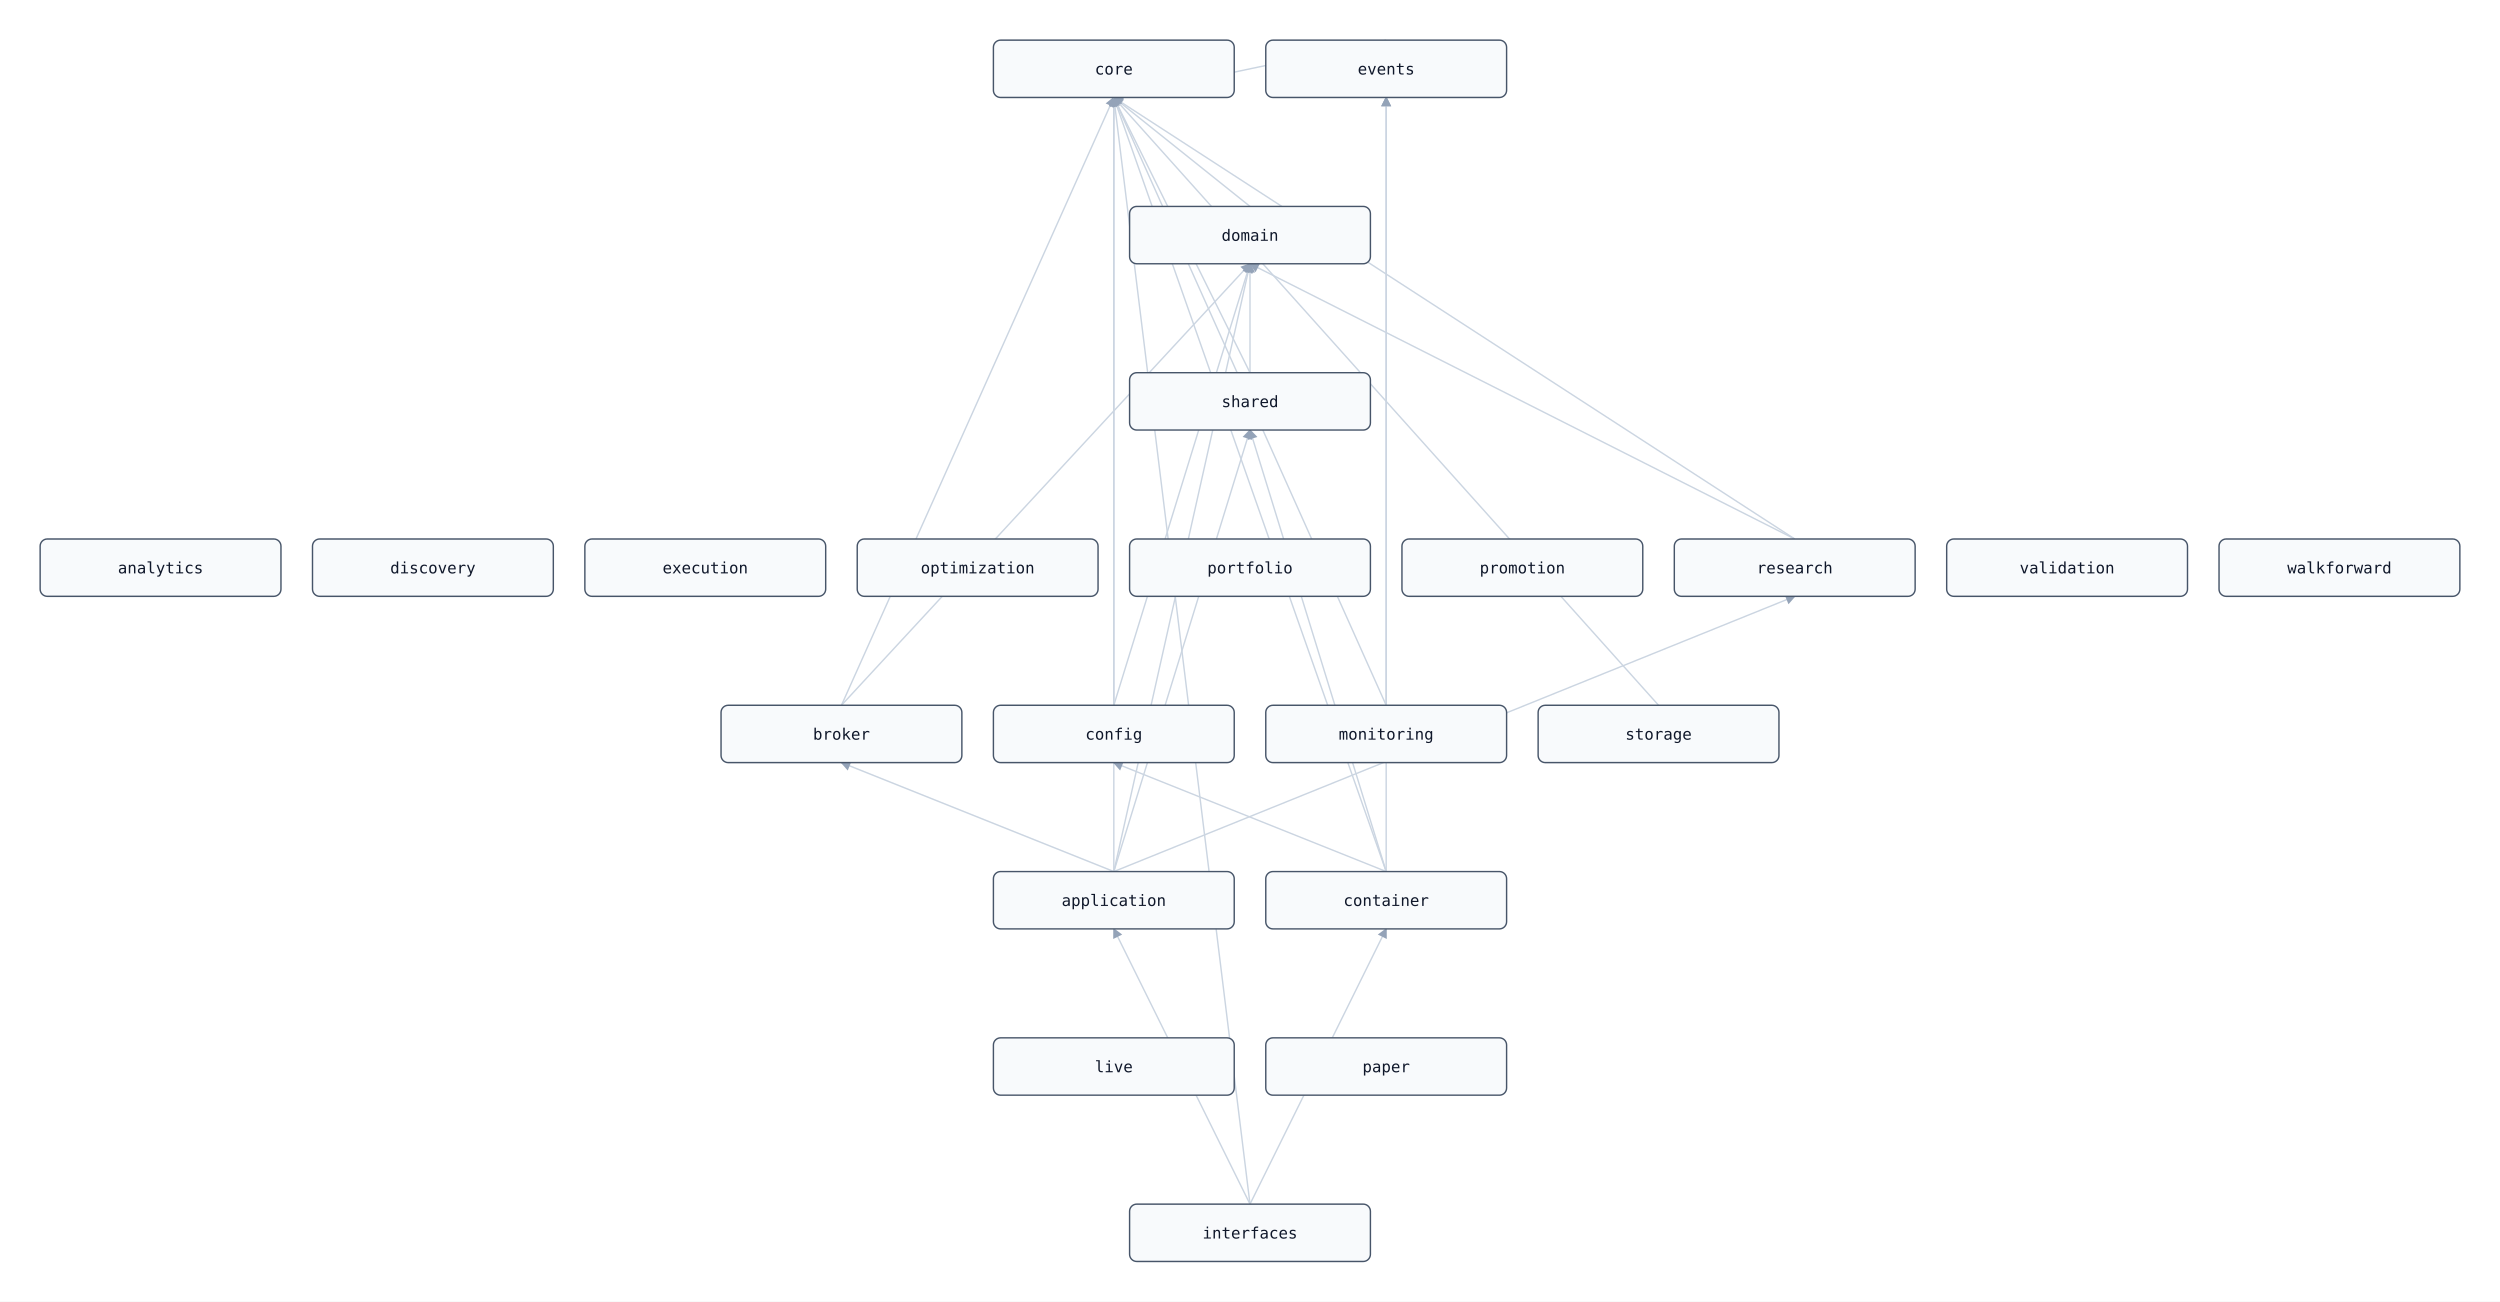
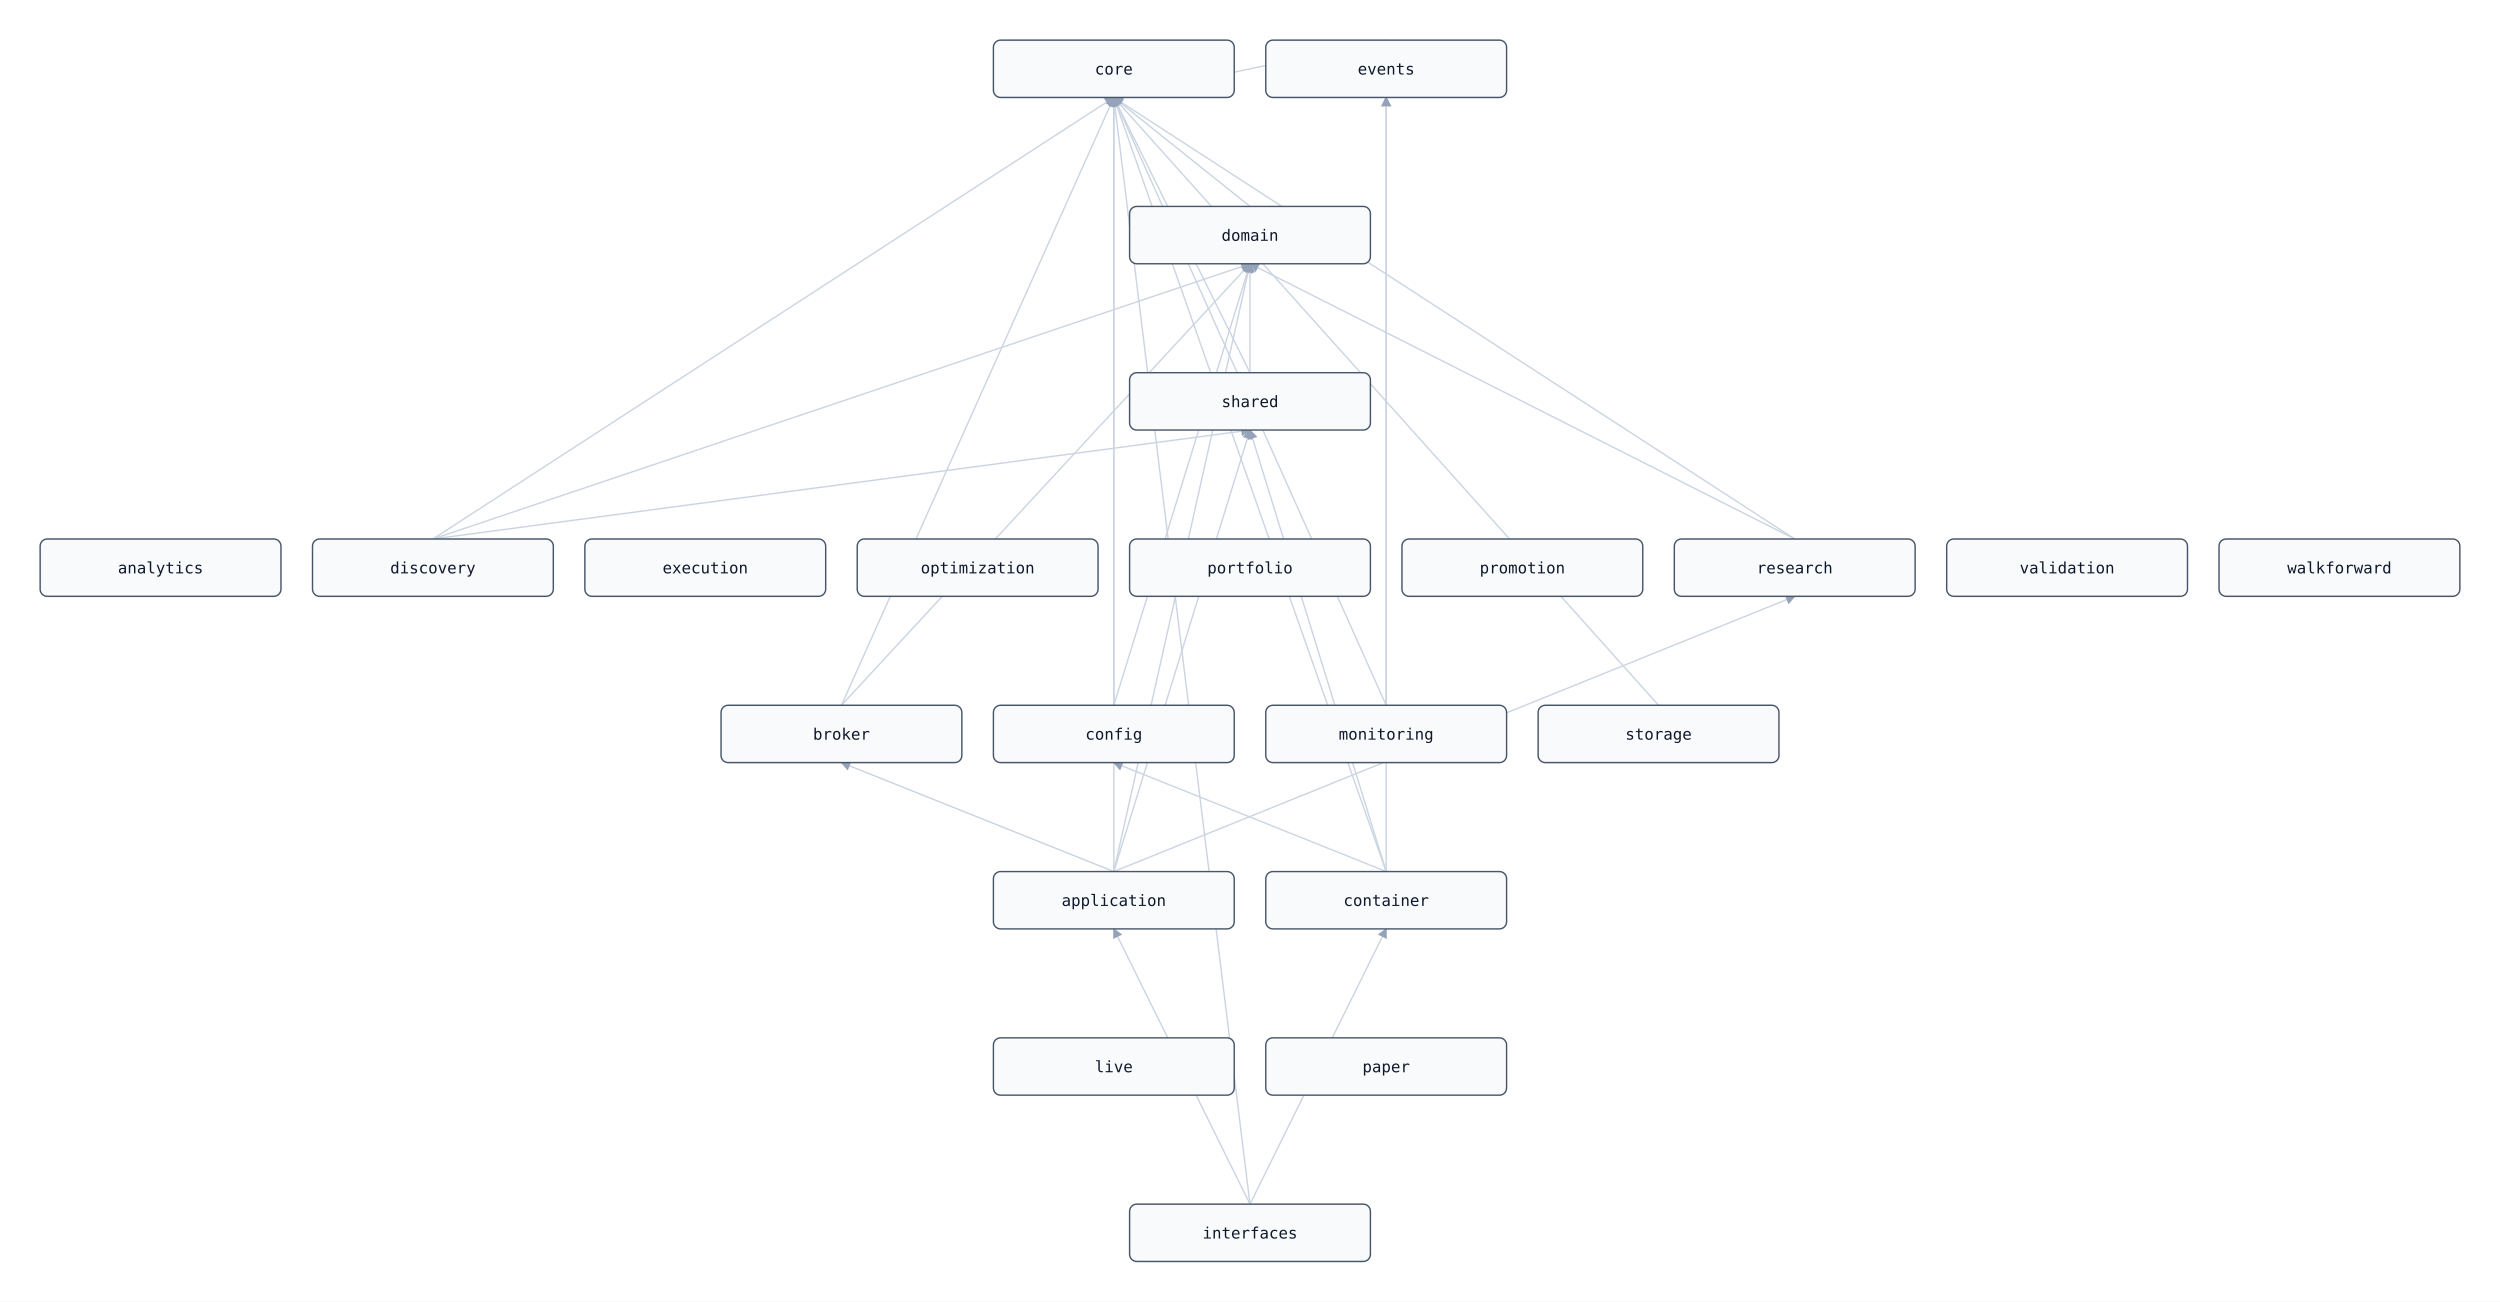
<svg xmlns="http://www.w3.org/2000/svg" width="1744" height="908" viewBox="0 0 1744 908" font-family="ui-monospace,monospace" font-size="11">
  <defs>
    <marker id="a" viewBox="0 0 8 8" refX="7" refY="4" markerWidth="7" markerHeight="7" orient="auto">
      <path d="M0,0 L8,4 L0,8 z" fill="#94a3b8" />
    </marker>
  </defs>
  <rect width="1744" height="908" fill="#ffffff" />
  <line x1="777" y1="608" x2="587" y2="532" stroke="#cbd5e1" stroke-width="1" marker-end="url(#a)" />
  <line x1="777" y1="608" x2="777" y2="68" stroke="#cbd5e1" stroke-width="1" marker-end="url(#a)" />
  <line x1="777" y1="608" x2="872" y2="184" stroke="#cbd5e1" stroke-width="1" marker-end="url(#a)" />
  <line x1="777" y1="608" x2="1252" y2="416" stroke="#cbd5e1" stroke-width="1" marker-end="url(#a)" />
  <line x1="777" y1="608" x2="872" y2="300" stroke="#cbd5e1" stroke-width="1" marker-end="url(#a)" />
  <line x1="587" y1="492" x2="777" y2="68" stroke="#cbd5e1" stroke-width="1" marker-end="url(#a)" />
  <line x1="587" y1="492" x2="872" y2="184" stroke="#cbd5e1" stroke-width="1" marker-end="url(#a)" />
  <line x1="777" y1="492" x2="777" y2="68" stroke="#cbd5e1" stroke-width="1" marker-end="url(#a)" />
  <line x1="777" y1="492" x2="872" y2="184" stroke="#cbd5e1" stroke-width="1" marker-end="url(#a)" />
  <line x1="967" y1="608" x2="777" y2="532" stroke="#cbd5e1" stroke-width="1" marker-end="url(#a)" />
  <line x1="967" y1="608" x2="777" y2="68" stroke="#cbd5e1" stroke-width="1" marker-end="url(#a)" />
  <line x1="967" y1="608" x2="967" y2="68" stroke="#cbd5e1" stroke-width="1" marker-end="url(#a)" />
  <line x1="967" y1="608" x2="872" y2="300" stroke="#cbd5e1" stroke-width="1" marker-end="url(#a)" />
+   <line x1="302" y1="376" x2="777" y2="68" stroke="#cbd5e1" stroke-width="1" marker-end="url(#a)" />
+   <line x1="302" y1="376" x2="872" y2="184" stroke="#cbd5e1" stroke-width="1" marker-end="url(#a)" />
+   <line x1="302" y1="376" x2="872" y2="300" stroke="#cbd5e1" stroke-width="1" marker-end="url(#a)" />
  <line x1="872" y1="144" x2="777" y2="68" stroke="#cbd5e1" stroke-width="1" marker-end="url(#a)" />
  <line x1="967" y1="28" x2="777" y2="68" stroke="#cbd5e1" stroke-width="1" marker-end="url(#a)" />
  <line x1="872" y1="840" x2="777" y2="648" stroke="#cbd5e1" stroke-width="1" marker-end="url(#a)" />
  <line x1="872" y1="840" x2="967" y2="648" stroke="#cbd5e1" stroke-width="1" marker-end="url(#a)" />
  <line x1="872" y1="840" x2="777" y2="68" stroke="#cbd5e1" stroke-width="1" marker-end="url(#a)" />
  <line x1="967" y1="492" x2="777" y2="68" stroke="#cbd5e1" stroke-width="1" marker-end="url(#a)" />
  <line x1="967" y1="492" x2="967" y2="68" stroke="#cbd5e1" stroke-width="1" marker-end="url(#a)" />
  <line x1="1252" y1="376" x2="777" y2="68" stroke="#cbd5e1" stroke-width="1" marker-end="url(#a)" />
  <line x1="1252" y1="376" x2="872" y2="184" stroke="#cbd5e1" stroke-width="1" marker-end="url(#a)" />
  <line x1="872" y1="260" x2="777" y2="68" stroke="#cbd5e1" stroke-width="1" marker-end="url(#a)" />
  <line x1="872" y1="260" x2="872" y2="184" stroke="#cbd5e1" stroke-width="1" marker-end="url(#a)" />
  <line x1="1157" y1="492" x2="777" y2="68" stroke="#cbd5e1" stroke-width="1" marker-end="url(#a)" />
  <rect x="28" y="376" width="168" height="40" rx="5" fill="#f8fafc" stroke="#475569" stroke-width="1" />
  <text x="112" y="400" text-anchor="middle" fill="#0f172a">analytics</text>
  <rect x="693" y="608" width="168" height="40" rx="5" fill="#f8fafc" stroke="#475569" stroke-width="1" />
  <text x="777" y="632" text-anchor="middle" fill="#0f172a">application</text>
  <rect x="503" y="492" width="168" height="40" rx="5" fill="#f8fafc" stroke="#475569" stroke-width="1" />
  <text x="587" y="516" text-anchor="middle" fill="#0f172a">broker</text>
  <rect x="693" y="492" width="168" height="40" rx="5" fill="#f8fafc" stroke="#475569" stroke-width="1" />
  <text x="777" y="516" text-anchor="middle" fill="#0f172a">config</text>
  <rect x="883" y="608" width="168" height="40" rx="5" fill="#f8fafc" stroke="#475569" stroke-width="1" />
  <text x="967" y="632" text-anchor="middle" fill="#0f172a">container</text>
  <rect x="693" y="28" width="168" height="40" rx="5" fill="#f8fafc" stroke="#475569" stroke-width="1" />
  <text x="777" y="52" text-anchor="middle" fill="#0f172a">core</text>
  <rect x="218" y="376" width="168" height="40" rx="5" fill="#f8fafc" stroke="#475569" stroke-width="1" />
  <text x="302" y="400" text-anchor="middle" fill="#0f172a">discovery</text>
  <rect x="788" y="144" width="168" height="40" rx="5" fill="#f8fafc" stroke="#475569" stroke-width="1" />
  <text x="872" y="168" text-anchor="middle" fill="#0f172a">domain</text>
  <rect x="883" y="28" width="168" height="40" rx="5" fill="#f8fafc" stroke="#475569" stroke-width="1" />
  <text x="967" y="52" text-anchor="middle" fill="#0f172a">events</text>
  <rect x="408" y="376" width="168" height="40" rx="5" fill="#f8fafc" stroke="#475569" stroke-width="1" />
  <text x="492" y="400" text-anchor="middle" fill="#0f172a">execution</text>
  <rect x="788" y="840" width="168" height="40" rx="5" fill="#f8fafc" stroke="#475569" stroke-width="1" />
  <text x="872" y="864" text-anchor="middle" fill="#0f172a">interfaces</text>
  <rect x="693" y="724" width="168" height="40" rx="5" fill="#f8fafc" stroke="#475569" stroke-width="1" />
  <text x="777" y="748" text-anchor="middle" fill="#0f172a">live</text>
  <rect x="883" y="492" width="168" height="40" rx="5" fill="#f8fafc" stroke="#475569" stroke-width="1" />
  <text x="967" y="516" text-anchor="middle" fill="#0f172a">monitoring</text>
  <rect x="598" y="376" width="168" height="40" rx="5" fill="#f8fafc" stroke="#475569" stroke-width="1" />
  <text x="682" y="400" text-anchor="middle" fill="#0f172a">optimization</text>
  <rect x="883" y="724" width="168" height="40" rx="5" fill="#f8fafc" stroke="#475569" stroke-width="1" />
  <text x="967" y="748" text-anchor="middle" fill="#0f172a">paper</text>
  <rect x="788" y="376" width="168" height="40" rx="5" fill="#f8fafc" stroke="#475569" stroke-width="1" />
  <text x="872" y="400" text-anchor="middle" fill="#0f172a">portfolio</text>
  <rect x="978" y="376" width="168" height="40" rx="5" fill="#f8fafc" stroke="#475569" stroke-width="1" />
  <text x="1062" y="400" text-anchor="middle" fill="#0f172a">promotion</text>
  <rect x="1168" y="376" width="168" height="40" rx="5" fill="#f8fafc" stroke="#475569" stroke-width="1" />
  <text x="1252" y="400" text-anchor="middle" fill="#0f172a">research</text>
  <rect x="788" y="260" width="168" height="40" rx="5" fill="#f8fafc" stroke="#475569" stroke-width="1" />
  <text x="872" y="284" text-anchor="middle" fill="#0f172a">shared</text>
  <rect x="1073" y="492" width="168" height="40" rx="5" fill="#f8fafc" stroke="#475569" stroke-width="1" />
  <text x="1157" y="516" text-anchor="middle" fill="#0f172a">storage</text>
  <rect x="1358" y="376" width="168" height="40" rx="5" fill="#f8fafc" stroke="#475569" stroke-width="1" />
  <text x="1442" y="400" text-anchor="middle" fill="#0f172a">validation</text>
  <rect x="1548" y="376" width="168" height="40" rx="5" fill="#f8fafc" stroke="#475569" stroke-width="1" />
  <text x="1632" y="400" text-anchor="middle" fill="#0f172a">walkforward</text>
</svg>
